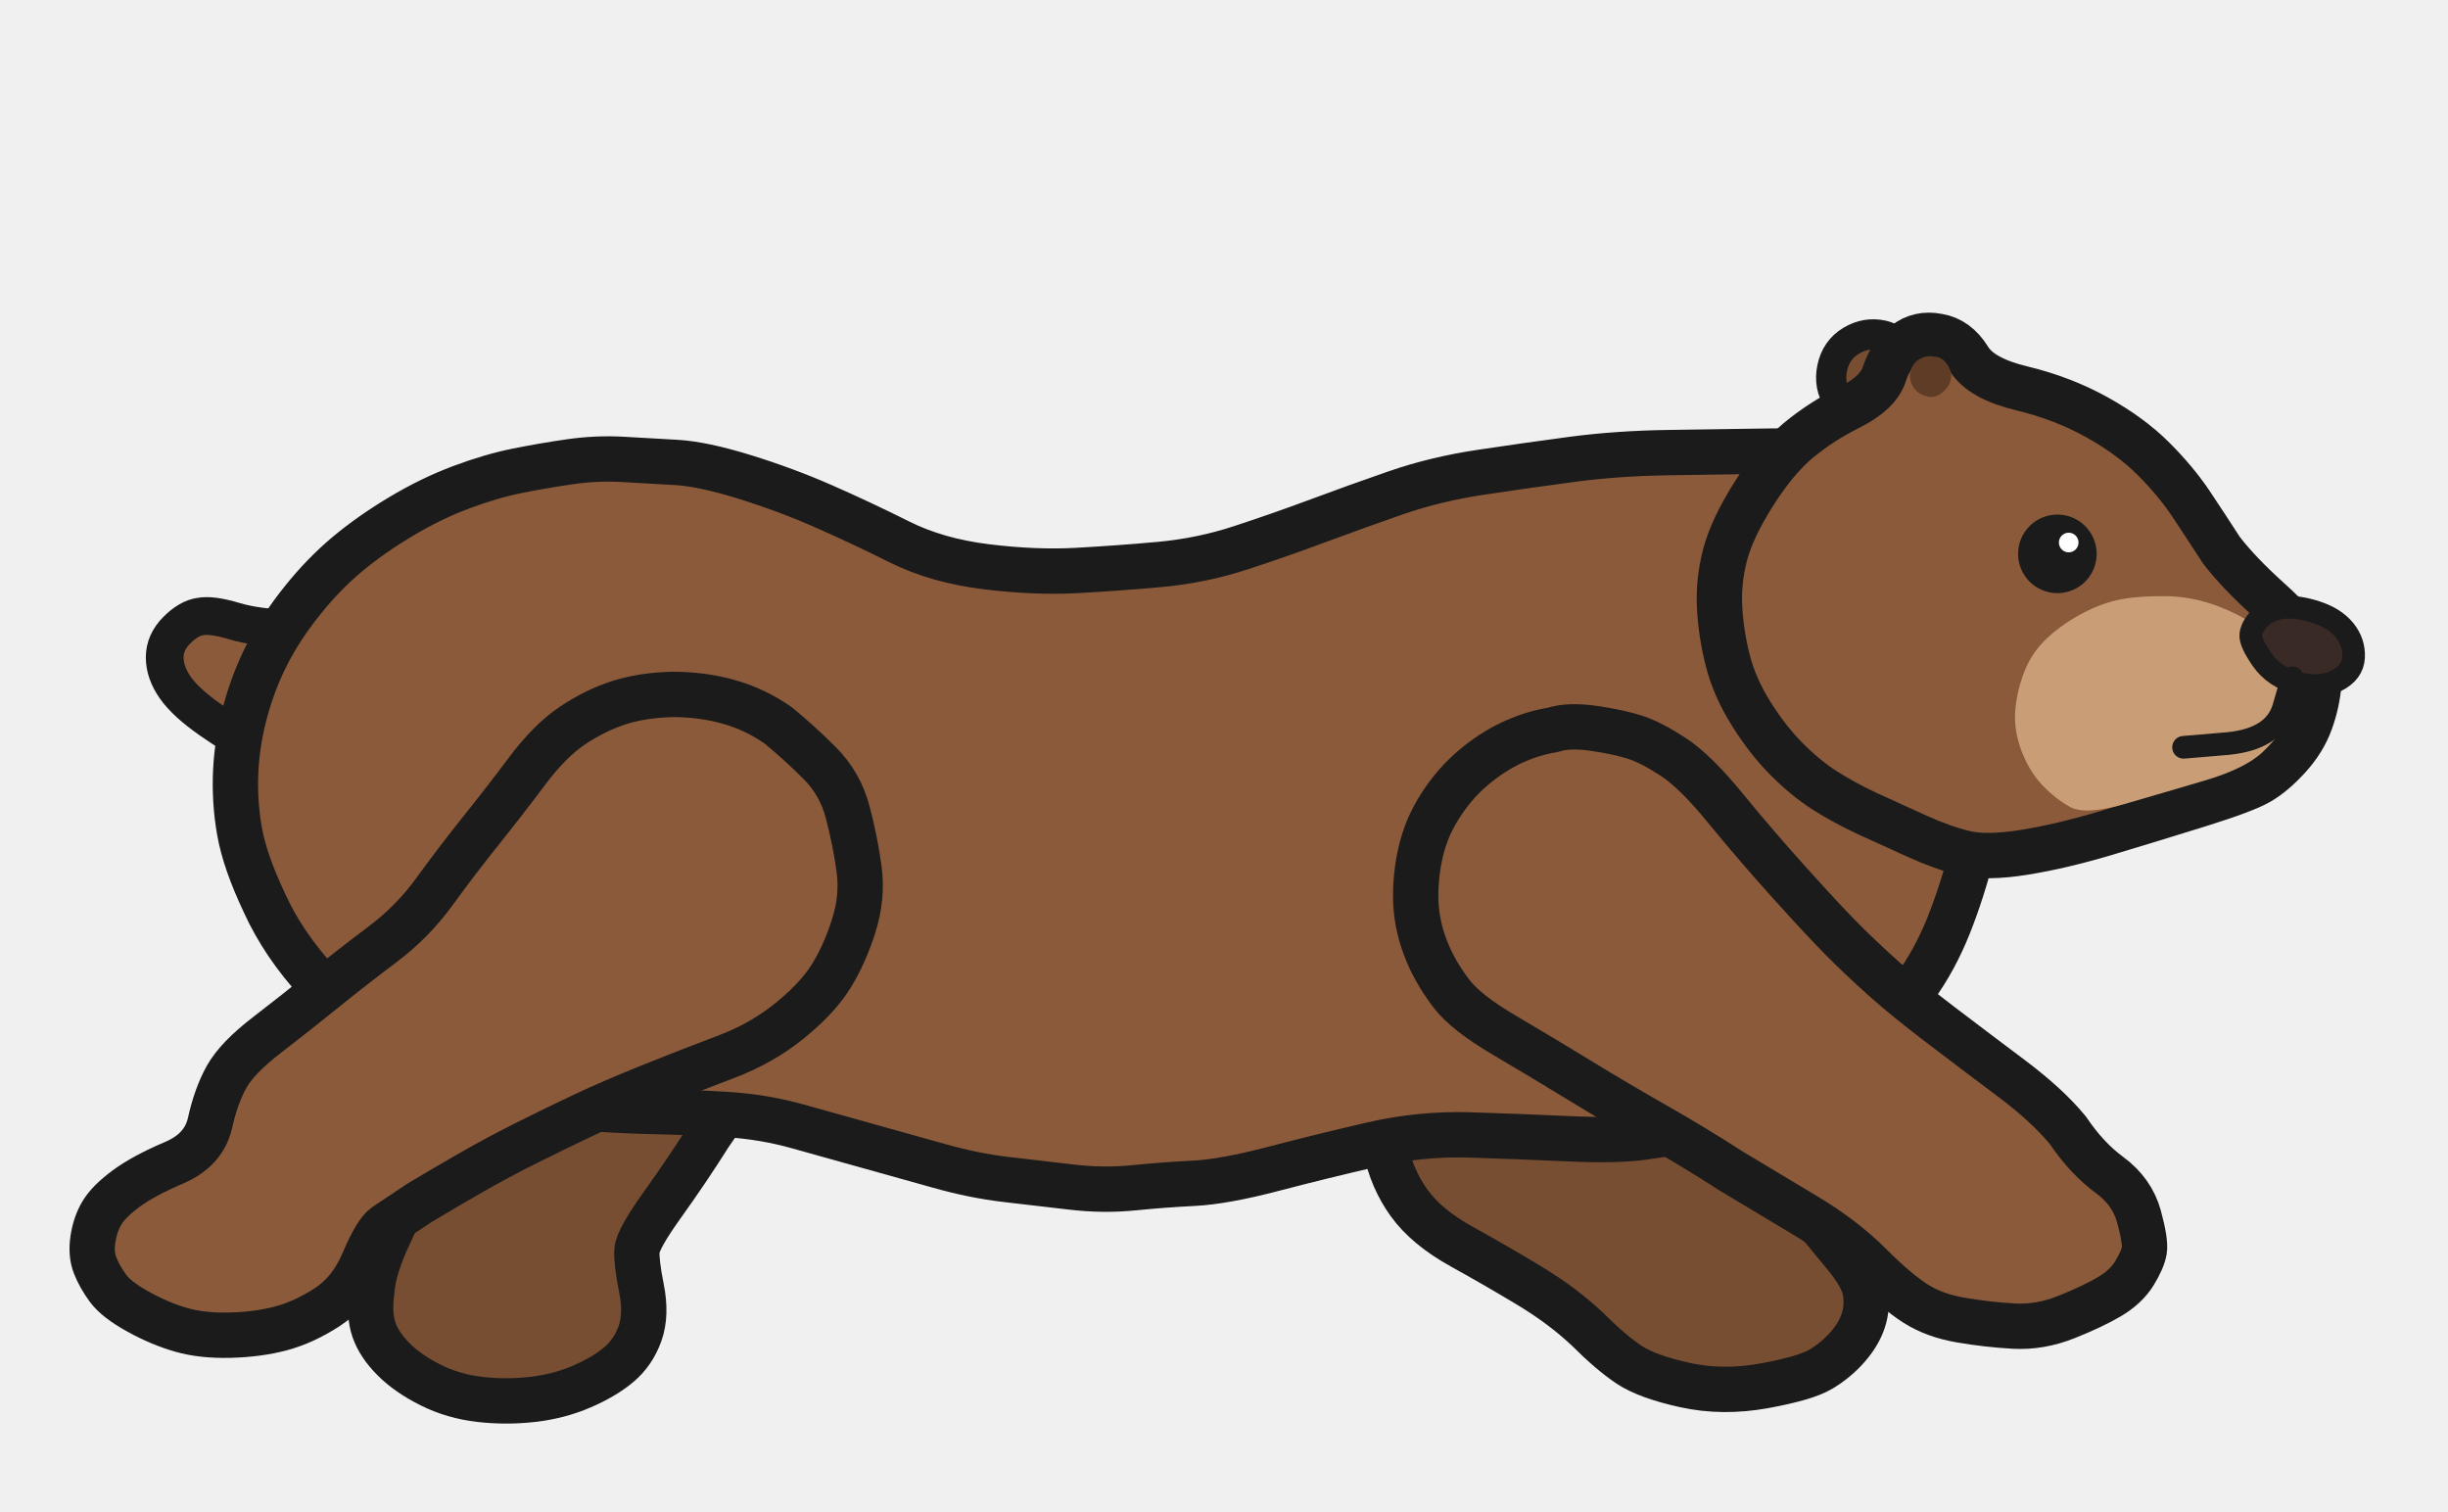
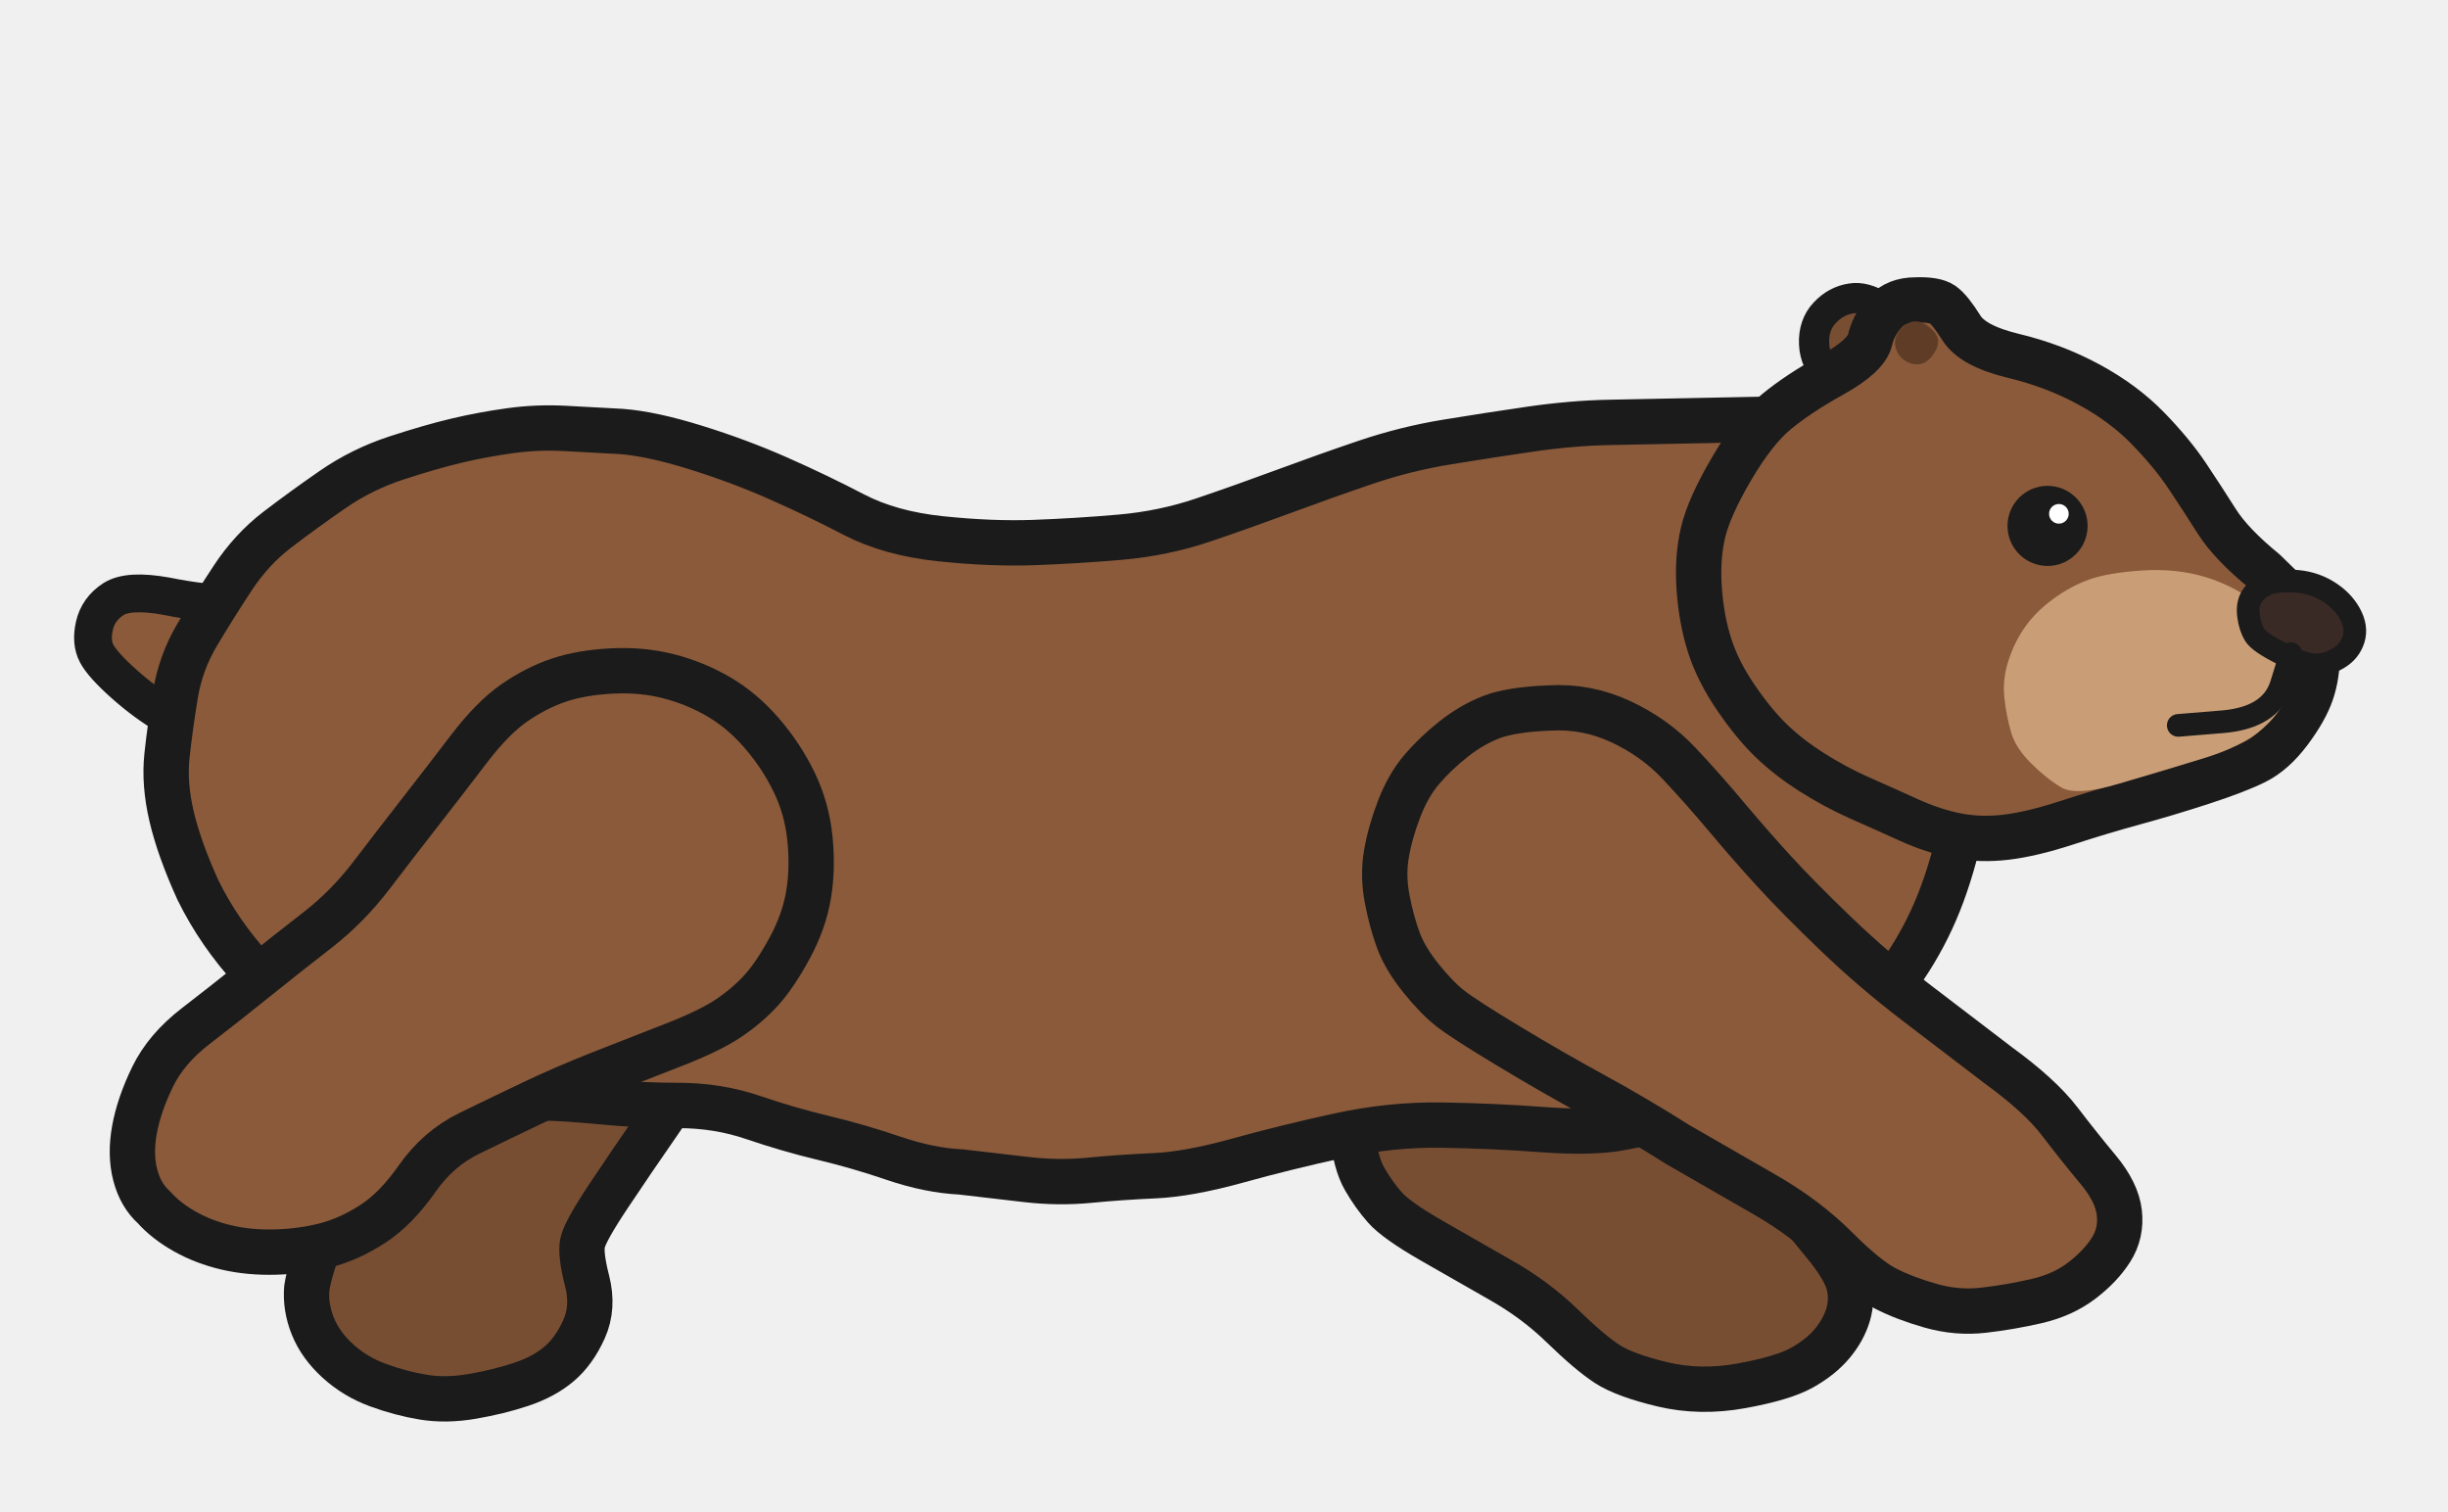
<svg xmlns="http://www.w3.org/2000/svg" viewBox="0 0 324 200.0" width="324" height="200.0">
  <g stroke="#1B1B1B" stroke-linecap="round" stroke-linejoin="round">
-     <path d="M207 96.6Q203 97 200.5 98.1t-4.5 2.6t-3.6 3.4t-2.8 4.4t-2.2 8.7t-1.9 12.3t-1.9 12.3t-.2 10.2t3.1 7.2t7 5.8t9 5.2t7.6 5.7q3.1 3.1 5.5 4.7t7.4 2.7t10.5 .1t7.5-2.2t3.5-2.9t2.1-3.5t.3-3.8t-2.8-5t-4.9-6t-5.9-5.6t-6.9-5.2t-4.3-3.9q-.9-1.3 -.8-2.3t2.4-5.8t4.5-9.4t2.5-8.3t-.5-6.5t-2.9-6.5t-5.3-5.8t-7-3.4t-8-.7Z" fill="#784E33" stroke-width="6" />
-     <path d="M88 91.8Q85 92 82 92.9t-5.5 2.5t-4.5 3.6t-3.4 4.5t-2.5 5.5t-1.4 7.8t-.9 9.4t-1.3 8.8t-2.9 8.8t-4 9.7t-4 9.7t-2.4 7.8q-.4 3 .3 5t2.6 3.9t4.9 3.4t6.5 1.9t7 0t6.5-1.7t4.9-2.9t2.8-4.1t.2-6t-.6-5t3.4-6.1t6.2-9.2q3.1-4.6 6.3-8.5t6.4-7.8t4.9-7.4t2.1-6.5t.2-6t-1.3-6t-2.8-5.5t-4.2-4.7t-5.1-3.5t-6-2t-6.4-.5Z" fill="#784E33" stroke-width="6" />
-     <path d="M26.5 81.6Q25 81.8 23.4 83.4t-1.6 3.6t1.4 4t4.7 4.3t6.6 4t5.5 2t4-.2t3.8-2.3t2.3-3.3t.5-3.5t-.9-3.5t-2.2-2.9q-1.5-1.3 -3-1.8t-6-.6t-7.5-1t-4.5-.6Z" fill="#8A5A3A" stroke-width="5" />
-     <path d="M220.8 59.9Q214 60 208 60.8t-12 1.7t-11.2 2.7t-10.3 3.7t-10.3 3.6t-10.7 2.2t-11 .8t-12-.5t-11.5-3.3t-10-4.7t-10.5-3.9t-9-1.9q-3.5-.2 -7-.4t-7 .3t-7 1.2t-7.5 2.2t-8 3.9t-7.1 5t-5.9 6.1t-4.6 7t-2.9 7.5t-1.3 8t.5 8t3.3 9.5q2.5 5.5 7.1 10.5t10.2 8.5t9.2 4.6t7 2.1t8.3 1.4t9.7 .5t9.7 .4t9.5 1.6t9.3 2.6t9.3 2.6t8.9 1.8t8.6 1q4.2 .5 8.2 .1t8-.6t10.5-1.9t13-3.2t13-1.3t13 .5t10-.2t7-1.1t7.5-2.1t8-4.1t7.5-5.7t6-6.9q2.6-3.6 4.4-8.1t3.2-10t2.6-11t1.8-9.5t.5-7.5t-1-6.5t-2.4-5.8t-3.8-5t-5-3.8t-7.8-2.7t-11.8-1t-13.4 .2Z" fill="#8A5A3A" stroke-width="6" />
-     <path d="M89 91.9Q85 92 81.9 93t-6.1 3t-6 6t-6.2 8t-6.1 8t-6.9 7t-7.7 6t-7.6 6t-5.3 5.5t-2.2 6.1t-4.8 5.3t-6.3 3.4q-2.3 1.7 -3.2 3.2t-1.2 3.5t.3 3.5t1.7 3t4 3.1t5.7 2.4t6.5 .7t6.7-.9t6.1-2.8t4.8-6t2.9-4.8t4.5-3q3.5-2.1 7-4.1t7.3-3.9t7.4-3.6t8.8-3.8t10-3.9t8.5-4.8t5.5-5.9t3-6.7t.7-7.5t-1.5-7.5t-3.7-6.5t-5.5-5q-3-2.1 -6.5-3.1t-7.5-1Z" fill="#8A5A3A" stroke-width="6" />
-     <path d="M205.5 96.6Q203 97 200.5 98.1t-4.9 3t-4.2 4.4t-2.7 5t-1.2 5.5t.1 5.5t1.5 5t3 5t7 5.5t10 6t10 5.9t9.9 6q5 3 10 6t8.5 6.5t6 5.1t6 2.2t7 .8t7-1.2t5.7-2.7t3.3-3.1t1.3-3t-.7-4.5t-3.9-5.5t-5.5-5.9q-2.7-3.3 -7.5-6.9t-9.4-7.1t-7.5-6.1t-5.3-5t-7-7.5t-8.6-10t-6.9-6.8t-5-2.6t-5.5-1.2t-5.5 .2Z" fill="#8A5A3A" stroke-width="6" />
-     <path d="M249.2 44.4Q247 43.9 245 45.1t-2.5 3.6t.8 4.3t3.6 2.4t4.1-.9t2.5-3.4t-.8-4.1t-3.5-2.6Z" fill="#784E33" stroke-width="4" />
-     <path d="M256.5 44.5Q254 44 252.1 45.5t-2.7 4t-4.6 4.4t-6.8 4.4t-5.9 7.1t-3.8 8.1t-.7 7t1.1 7t3.1 7t4.7 6t5 4.1t5.7 3.1q3.3 1.5 6.6 3t6.2 2.2t7.9-.1t11-2.6t12.1-3.7t8-3t3.9-3.3t2.9-4.7t1.1-5t-1.2-5t-5.4-6.1t-6.3-6.6q-2-3.1 -4-6.1t-5-6t-7.5-5.5t-9.9-3.8t-7-3.9t-4.1-3Z" fill="#8A5A3A" stroke-width="6" />
-     <path d="M256 47.2Q255 47 254.1 47.5t-1.2 1.5t.2 2t1.7 1.4t2.2-.4t1.2-1.8t-.5-2t-1.7-1Z" fill="#5E3C26" stroke="none" data-noink="1" />
-     <path d="M286 78.9Q282 78.9 279.5 79.6t-5 2.2t-4.2 3.3t-2.6 4.4t-1 5t.9 5t2.7 4.4t3.7 2.9t7.2-.4t10.6-3.1t7.7-3.8t3.7-4.9q1.2-2.6 1.2-4.1t-.5-2.5t-3.2-3.5t-6.7-4.1t-8-1.5Z" fill="#C99E76" stroke="none" data-noink="1" />
-     <circle cx="272.3" cy="73.3" r="3.7" fill="#1B1B1B" stroke-width="3" />
-     <circle cx="273.8" cy="71.8" r="1.3" fill="#FFFFFF" stroke="none" data-noink="1" />
-     <path d="M302 80.4Q300 80.8 299 81.9t-1.1 2.1t1.5 3.3t4.6 3.1t5.2-.3t2.3-3.1t-1.2-3.6t-3.8-2.4t-4.5-.6Z" fill="#3A2A26" stroke-width="3" />
-     <path d="M303.4 89.7L302.2 93.8Q300.9 97.8 294.9 98.4L289 98.9" fill="none" stroke-width="3" />
+     <path d="M204 93.6Q200 93.9 197.5 94.9t-4.7 2.5t-3.9 3.6t-3.1 4.5t-2.3 8.8t-2 12.7t-2 12.7t-.5 10.3t1.6 6t2.7 3.8t6.2 4.4t9.1 5.2q4.6 2.6 8.2 6.1t5.9 5t7.3 2.7t10.5 .2t8-2.4t4-3.2t2.1-3.8t.1-4t-2.9-5t-5-6t-6.1-5.8t-7.3-5.4q-3.6-2.8 -4.4-4.3t1.6-6.7t4.8-10.6t2.7-8.7t-.6-7t-3.2-7t-5.3-5.7t-7-3.4t-8-.8Z" fill="#784E33" stroke-width="6" />
+     <path d="M80.5 88.7Q77 89 74.1 90t-5.4 2.5t-4.3 3.5t-3.6 4.5t-2.6 6t-1.5 8.3t-.9 9.4t-1.3 8.8t-3 9.2t-4.2 10.3t-4.3 10.3t-2.4 7.7q-.2 2.5 .8 5t3.3 4.6t5.3 3.2t6 1.6t6.5-.1t6.5-1.6t5-2.7t3.3-4.6t.4-6.4t-.6-5t3.5-6.3t6.4-9.4q3.2-4.8 6.5-8.8t6.6-8t5-8t2.2-7.5t-.1-6.5t-1.8-6t-3.1-5.5t-4.5-4.5t-5.2-3.2t-5.6-1.7t-6.5-.4Z" fill="#784E33" stroke-width="6" />
+     <path d="M22 78.9Q17 78 15 79.3t-2.5 3.5t.3 3.7t3.6 4t5.7 4.2t6.4 2.9t6 .8t4.2-2t2.5-2.9t.9-3.5t-.6-4t-2.1-3.3q-1.4-1.4 -3.4-2.1t-5.5-.7t-8.5-1Z" fill="#8A5A3A" stroke-width="5" />
+     <path d="M213 55.9Q208 56 202.5 56.8t-11 1.7t-10.8 2.7t-10.7 3.8t-10.7 3.8t-11.1 2.3t-11.4 .7t-12.3-.5t-11.5-3.2t-10-4.8t-11-4.1t-9.8-2.1q-3.7-.2 -7.4-.4t-7.3 .3t-7 1.3t-8 2.3t-8.5 4.2t-7.3 5.3t-5.9 6.4t-4.7 7.5t-2.9 8t-1.1 8t.6 8t3.5 9.8q2.8 5.7 7.3 10.6t7.5 6.7t6 3.7t6.5 2.9t7 2.2t8.7 1.3t10.3 .6t10.3 .5t9.9 1.6t9.3 2.7t9.3 2.7t8.9 1.8q4.3 .5 8.6 1t8.4 .1t8.6-.6t11-2t13.4-3.3t13.6-1.4t13.4 .6t10.6-.3t7.4-1.2t8.3-2.5t8.5-4.6t7.2-5.8q3.2-3.1 5.9-7.1t4.5-8.5t3.1-10.5t2.7-12t1.9-10t.1-7.5t-1.3-6.5t-2.6-5.5t-4.1-4.8t-5.4-3.8t-8-2.5t-10-.9q-5 .1 -10 .2t-10 .2Z" fill="#8A5A3A" stroke-width="6" />
+     <path d="M81 88.8Q77 89 74 90t-5.9 3t-6.1 6.2t-6.4 8.3t-6.4 8.3t-7.2 7.3t-8.1 6.4t-8 6.3t-5.7 6.7t-2.4 7t.1 6t2.5 4.3q1.6 1.8 4.1 3.2t5.5 2.1t6.5 .6t6.6-.9t6.2-2.8t5.9-6t6.9-6t8.3-4t9-3.9t9.7-3.8t7.4-3.6t4.3-3.7q1.8-2 3.7-5.5t2.5-7t.2-7.5t-2.1-7.5t-4.3-6.5t-5.7-4.8t-6.6-2.7t-7.5-.7Z" fill="#8A5A3A" stroke-width="6" />
+     <path d="M205 93.7Q200 93.9 197.4 94.9t-5 2.9t-4.2 4t-3 5.2t-1.7 6t.1 6t1.5 5.5t3 5t3.9 4t7.6 4.9t11.3 6.5t11.2 6.6q5.7 3.3 11.3 6.5t9.6 7.2t6.5 5.3t6 2.3t7 .6t7-1.2t6-2.7t3.9-4.1t1.1-4.9t-2.8-5.7t-5.1-6.4t-8.1-7.4q-5.5-4.2 -11-8.4t-10.5-9t-8.2-8.3t-6.3-7.2t-6.3-7.1t-7.7-5.5t-9.5-1.8Z" fill="#8A5A3A" stroke-width="6" />
+     <path d="M245 39.5Q243 39.8 241.5 41.4t-1.4 4.1t2 4.2t4.4 1.4t3.9-2.2t1.1-4.4t-2.5-3.9t-4-1.1Z" fill="#784E33" stroke-width="4" />
+     <path d="M253.5 39.7Q251 39.7 249.5 41.3t-2 3.7t-5 4.6t-7.4 4.9t-5.9 7.5t-3.8 8.5t-.5 7.5t1.4 7.5t3.5 6.9t4.7 5.7t5.3 4.1t6.1 3.3q3.4 1.5 6.7 3t6.4 2.1t6.5 .2t8-1.9t9-2.7t9-2.7t7-2.7t4.5-4t2.9-5.1t.8-5.2t-1.4-4.9t-5.6-6q-4.4-3.6 -6.3-6.6t-3.9-6t-5.2-6.3t-7.8-5.8t-10-3.8t-6.9-3.7t-2.5-3.1t-3.6-.6Z" fill="#8A5A3A" stroke-width="6" />
+     <path d="M253 42.6Q252 42.9 251.3 43.9t-.4 2.1t1.2 1.7t1.9 .5t1.8-1.2t.7-2t-1.3-1.8t-2.2-.6Z" fill="#5E3C26" stroke="none" data-noink="1" />
+     <path d="M283.5 75.5Q279 75.8 276.5 76.7t-4.8 2.6t-3.7 3.7t-2.2 4.5t-.5 5t.9 4.5t2.6 4t4 3.2t7.7-.5t11-3.3t8-4t3.7-5.4q1.1-3 1.1-4t-.8-2.5t-4.2-4.2t-7.3-3.9t-8.5-.9Z" fill="#C99E76" stroke="none" data-noink="1" />
+     <circle cx="271" cy="69.6" r="3.8" fill="#1B1B1B" stroke-width="3" />
+     <circle cx="272.5" cy="68" r="1.3" fill="#FFFFFF" stroke="none" data-noink="1" />
+     <path d="M303.5 76.9Q301 76.8 299.8 77.4t-1.8 1.6t-.4 2.5t.8 2.5t3.6 2.5t4.5 1.5t3-.9t2-2.5t-.5-3.4t-3-3t-4.5-1.3Z" fill="#3A2A26" stroke-width="3" />
+     <path d="M303.2 86.5L301.9 90.7Q300.5 94.9 294.4 95.5L288.3 96" fill="none" stroke-width="3" />
  </g>
</svg>
